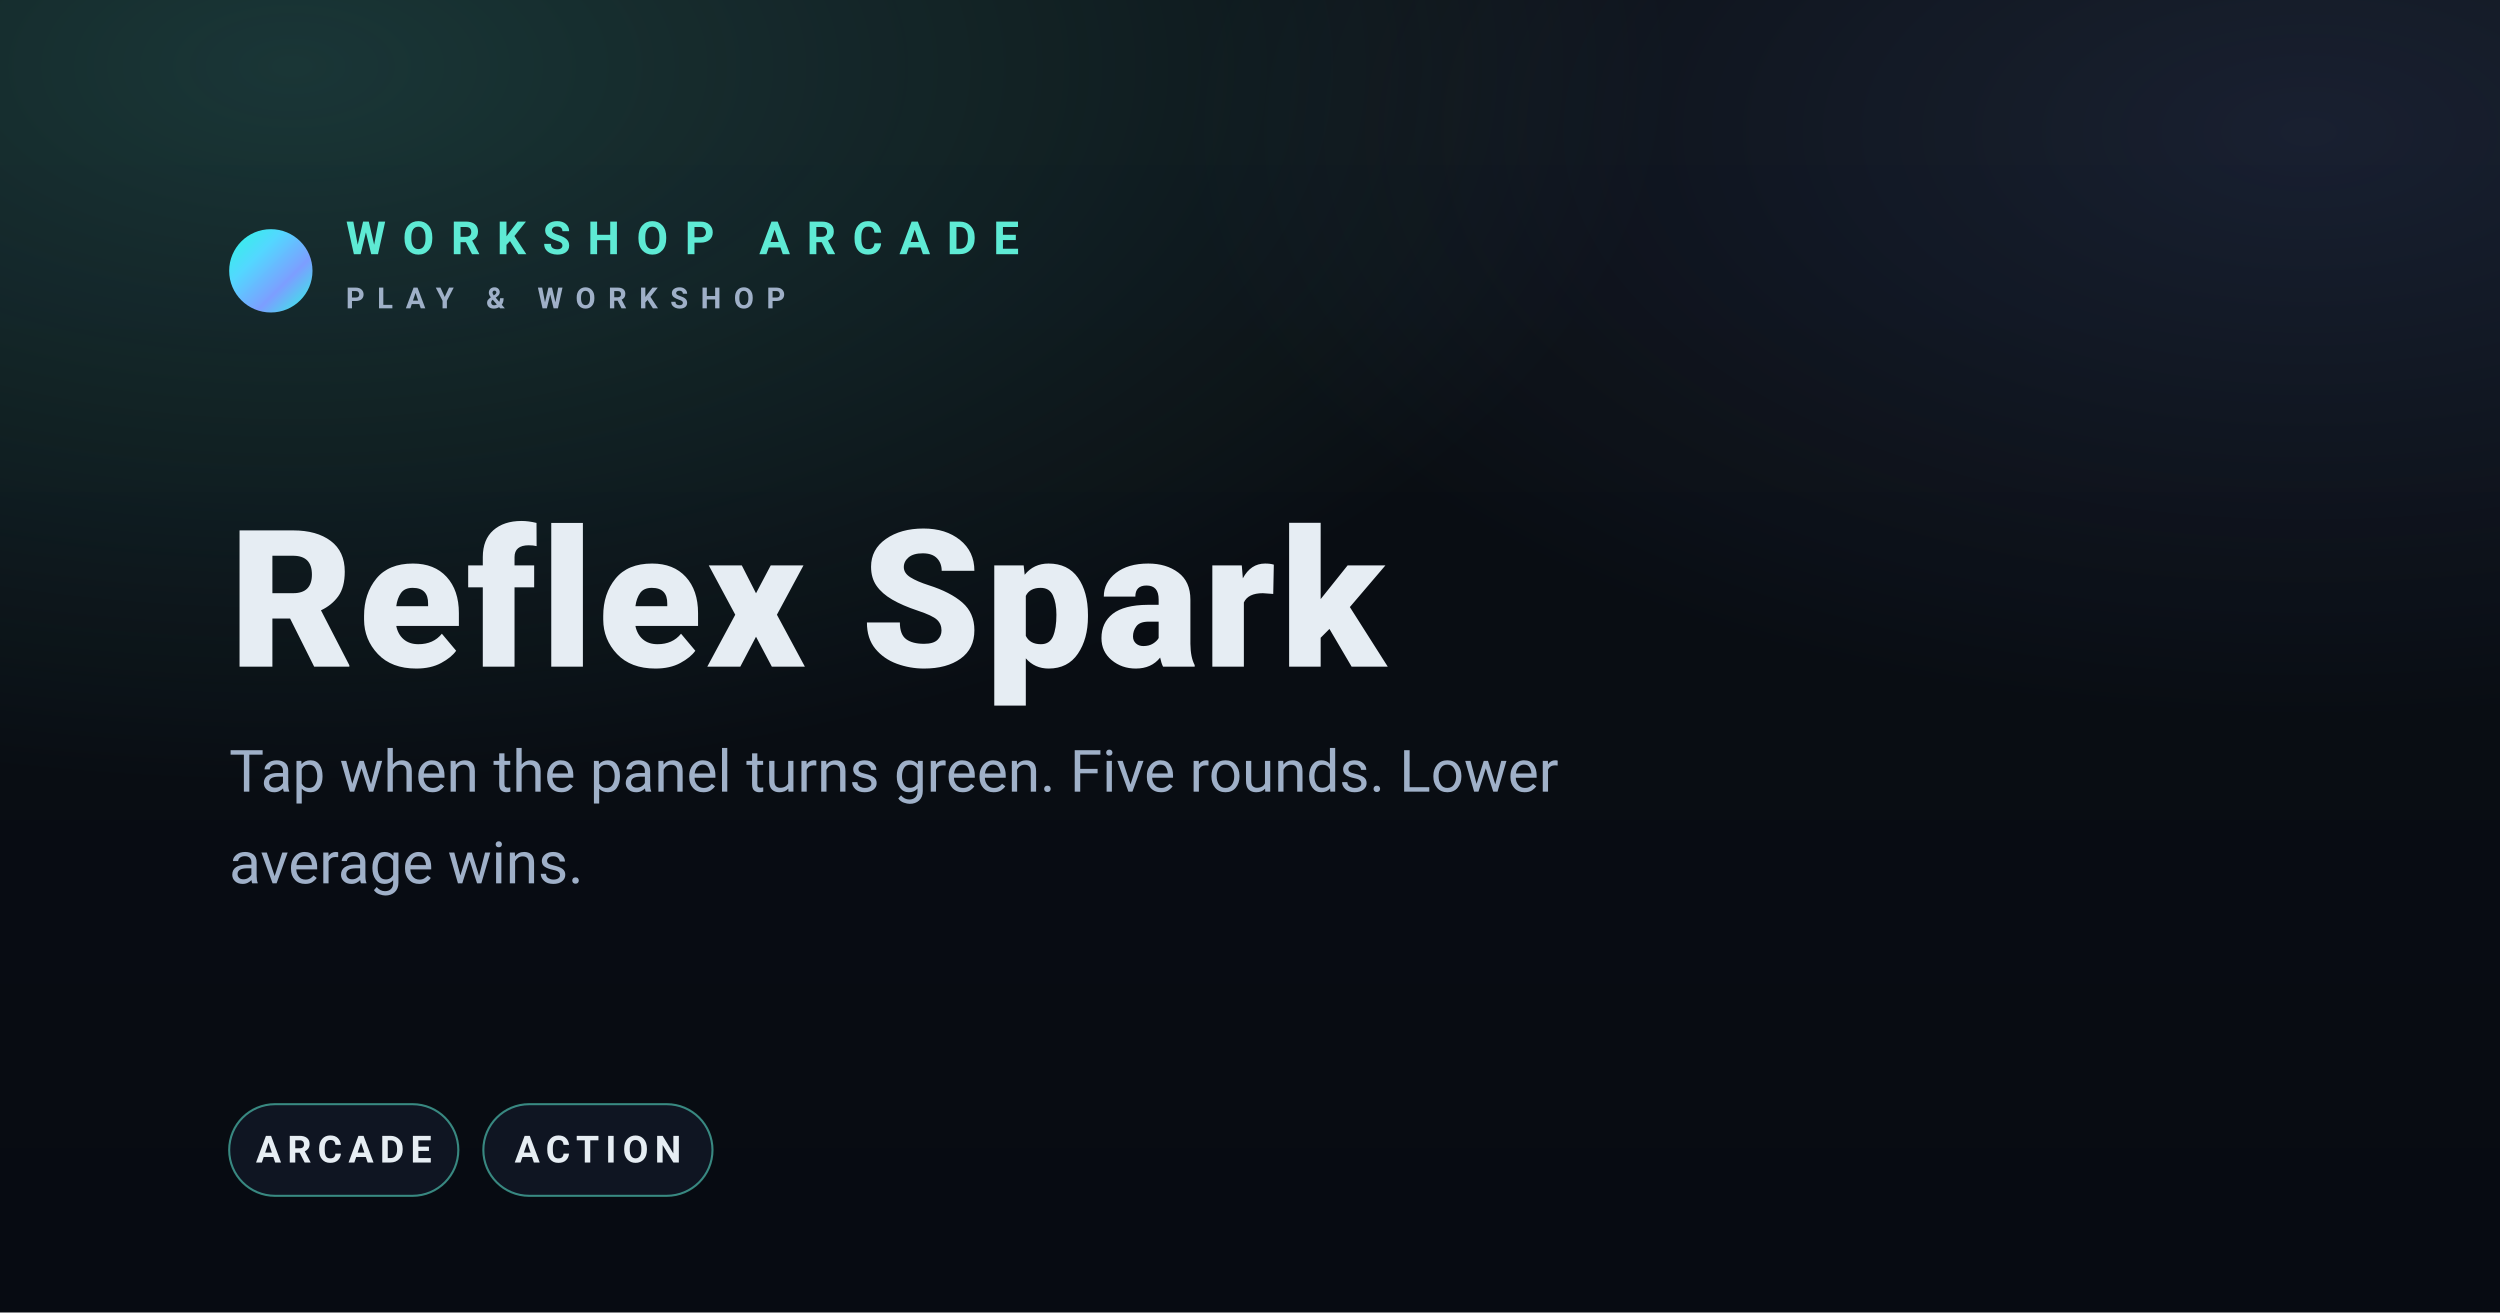
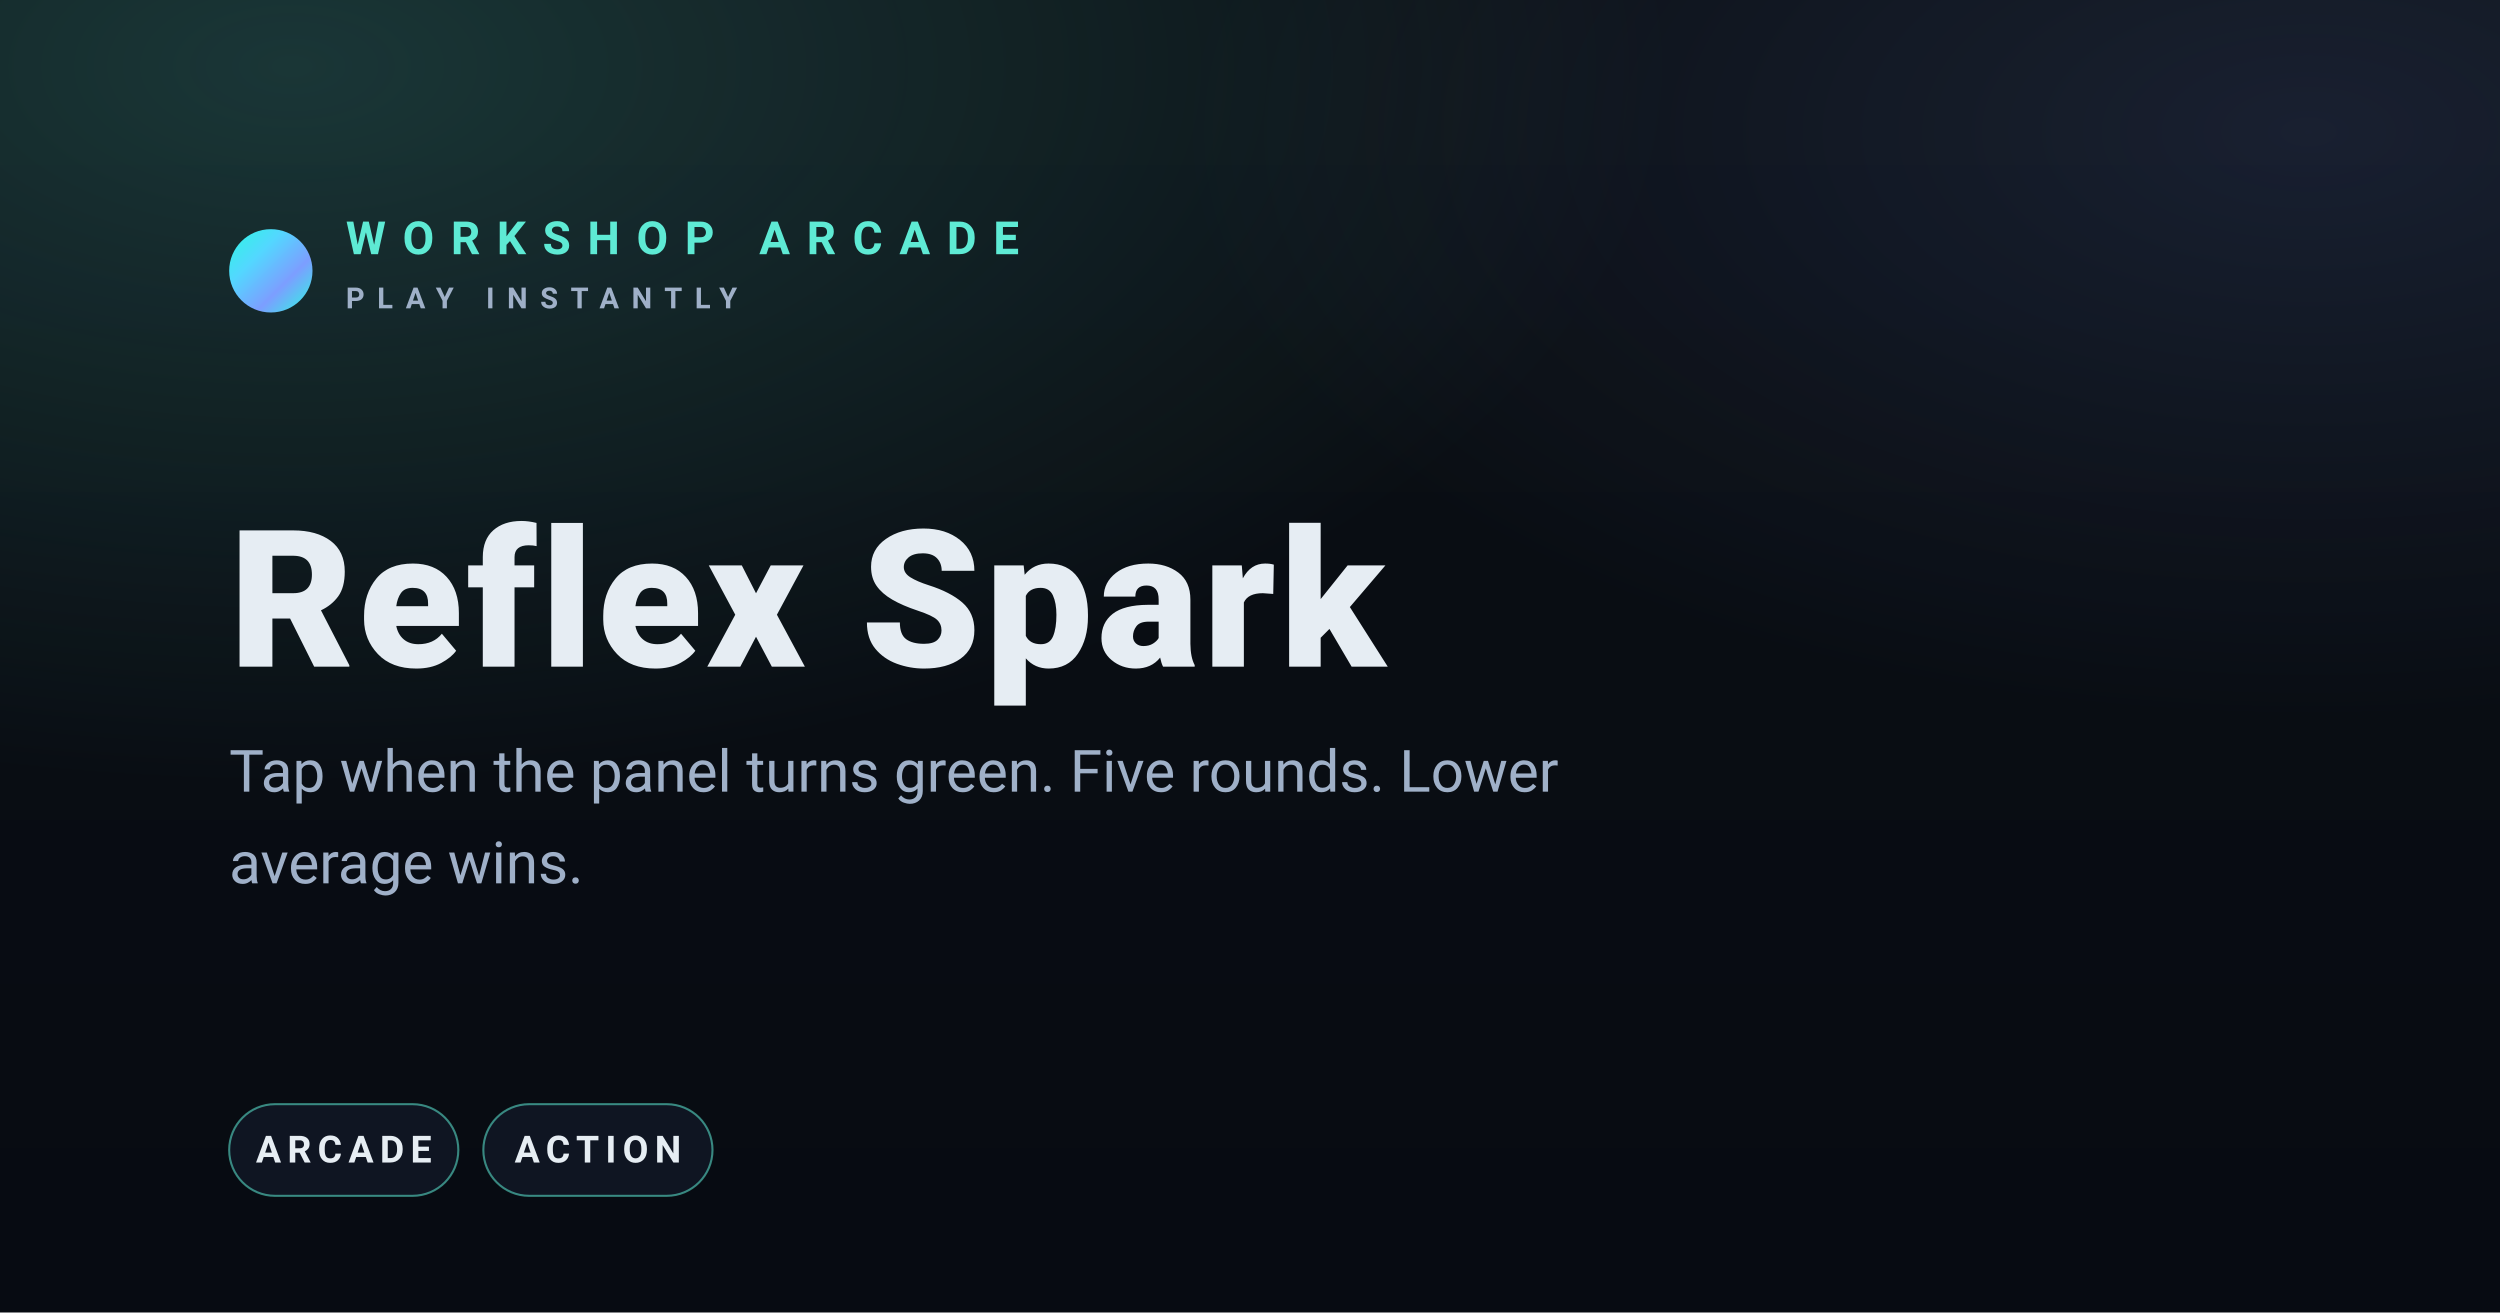
<svg xmlns="http://www.w3.org/2000/svg" viewBox="0 0 1200 630" width="1200" height="630">
  <defs>
    <linearGradient id="bg" x1="0" y1="0" x2="0" y2="1">
      <stop offset="0" stop-color="#0b0f14" />
      <stop offset="1" stop-color="#070b12" />
    </linearGradient>
    <radialGradient id="glow-teal" cx="0.12" cy="0.05" r="0.55">
      <stop offset="0" stop-color="#5eead4" stop-opacity="0.18" />
      <stop offset="1" stop-color="#5eead4" stop-opacity="0" />
    </radialGradient>
    <radialGradient id="glow-indigo" cx="0.92" cy="0.1" r="0.45">
      <stop offset="0" stop-color="#7c9eff" stop-opacity="0.12" />
      <stop offset="1" stop-color="#7c9eff" stop-opacity="0" />
    </radialGradient>
    <linearGradient id="dot" x1="0" y1="0" x2="1" y2="1">
      <stop offset="0" stop-color="#2cf8e2" />
      <stop offset="0.33" stop-color="#53d7ff" />
      <stop offset="0.66" stop-color="#7c9eff" />
      <stop offset="1" stop-color="#2cf8e2" />
    </linearGradient>
  </defs>
  <rect width="1200" height="630" fill="url(#bg)" />
  <rect width="1200" height="630" fill="url(#glow-teal)" />
  <rect width="1200" height="630" fill="url(#glow-indigo)" />
  <g transform="translate(110 110)">
    <circle cx="20" cy="20" r="20" fill="url(#dot)" />
    <text x="56" y="12" font-family="ui-sans-serif, system-ui, -apple-system, &quot;Segoe UI&quot;, Roboto, Helvetica, Arial, sans-serif" font-size="22" letter-spacing="8" fill="#5eead4" font-weight="700">WORKSHOP ARCADE</text>
-     <text x="56" y="38" font-family="ui-sans-serif, system-ui, -apple-system, &quot;Segoe UI&quot;, Roboto, Helvetica, Arial, sans-serif" font-size="14" letter-spacing="6" fill="#9fb0c8" font-weight="600" text-transform="uppercase">PLAY &amp; WORKSHOP</text>
+     <text x="56" y="38" font-family="ui-sans-serif, system-ui, -apple-system, &quot;Segoe UI&quot;, Roboto, Helvetica, Arial, sans-serif" font-size="14" letter-spacing="6" fill="#9fb0c8" font-weight="600" text-transform="uppercase">PLAY INSTANTLY</text>
  </g>
  <text x="110" y="320" font-family="ui-sans-serif, system-ui, -apple-system, &quot;Segoe UI&quot;, Roboto, Helvetica, Arial, sans-serif" font-size="92" letter-spacing="2" fill="#e6edf3" font-weight="800">Reflex Spark</text>
  <text x="110" y="380" font-family="ui-sans-serif, system-ui, -apple-system, &quot;Segoe UI&quot;, Roboto, Helvetica, Arial, sans-serif" font-size="28" fill="#9fb0c8">Tap when the panel turns green. Five rounds. Lower</text>
  <text x="110" y="424" font-family="ui-sans-serif, system-ui, -apple-system, &quot;Segoe UI&quot;, Roboto, Helvetica, Arial, sans-serif" font-size="28" fill="#9fb0c8">average wins.</text>
  <g transform="translate(110 530)" font-family="ui-sans-serif, system-ui, -apple-system, &quot;Segoe UI&quot;, Roboto, Helvetica, Arial, sans-serif">
    <rect x="0" y="0" rx="22" ry="22" width="110" height="44" fill="#0f1522" stroke="#5eead4" stroke-opacity="0.55" stroke-width="1" />
    <text x="55" y="28" text-anchor="middle" fill="#e6edf3" font-size="18" font-weight="700" letter-spacing="3" font-family="ui-sans-serif, system-ui, -apple-system, &quot;Segoe UI&quot;, Roboto, Helvetica, Arial, sans-serif">ARCADE</text>
    <rect x="122" y="0" rx="22" ry="22" width="110" height="44" fill="#0f1522" stroke="#5eead4" stroke-opacity="0.55" stroke-width="1" />
    <text x="177" y="28" text-anchor="middle" fill="#e6edf3" font-size="18" font-weight="700" letter-spacing="3" font-family="ui-sans-serif, system-ui, -apple-system, &quot;Segoe UI&quot;, Roboto, Helvetica, Arial, sans-serif">ACTION</text>
  </g>
</svg>
